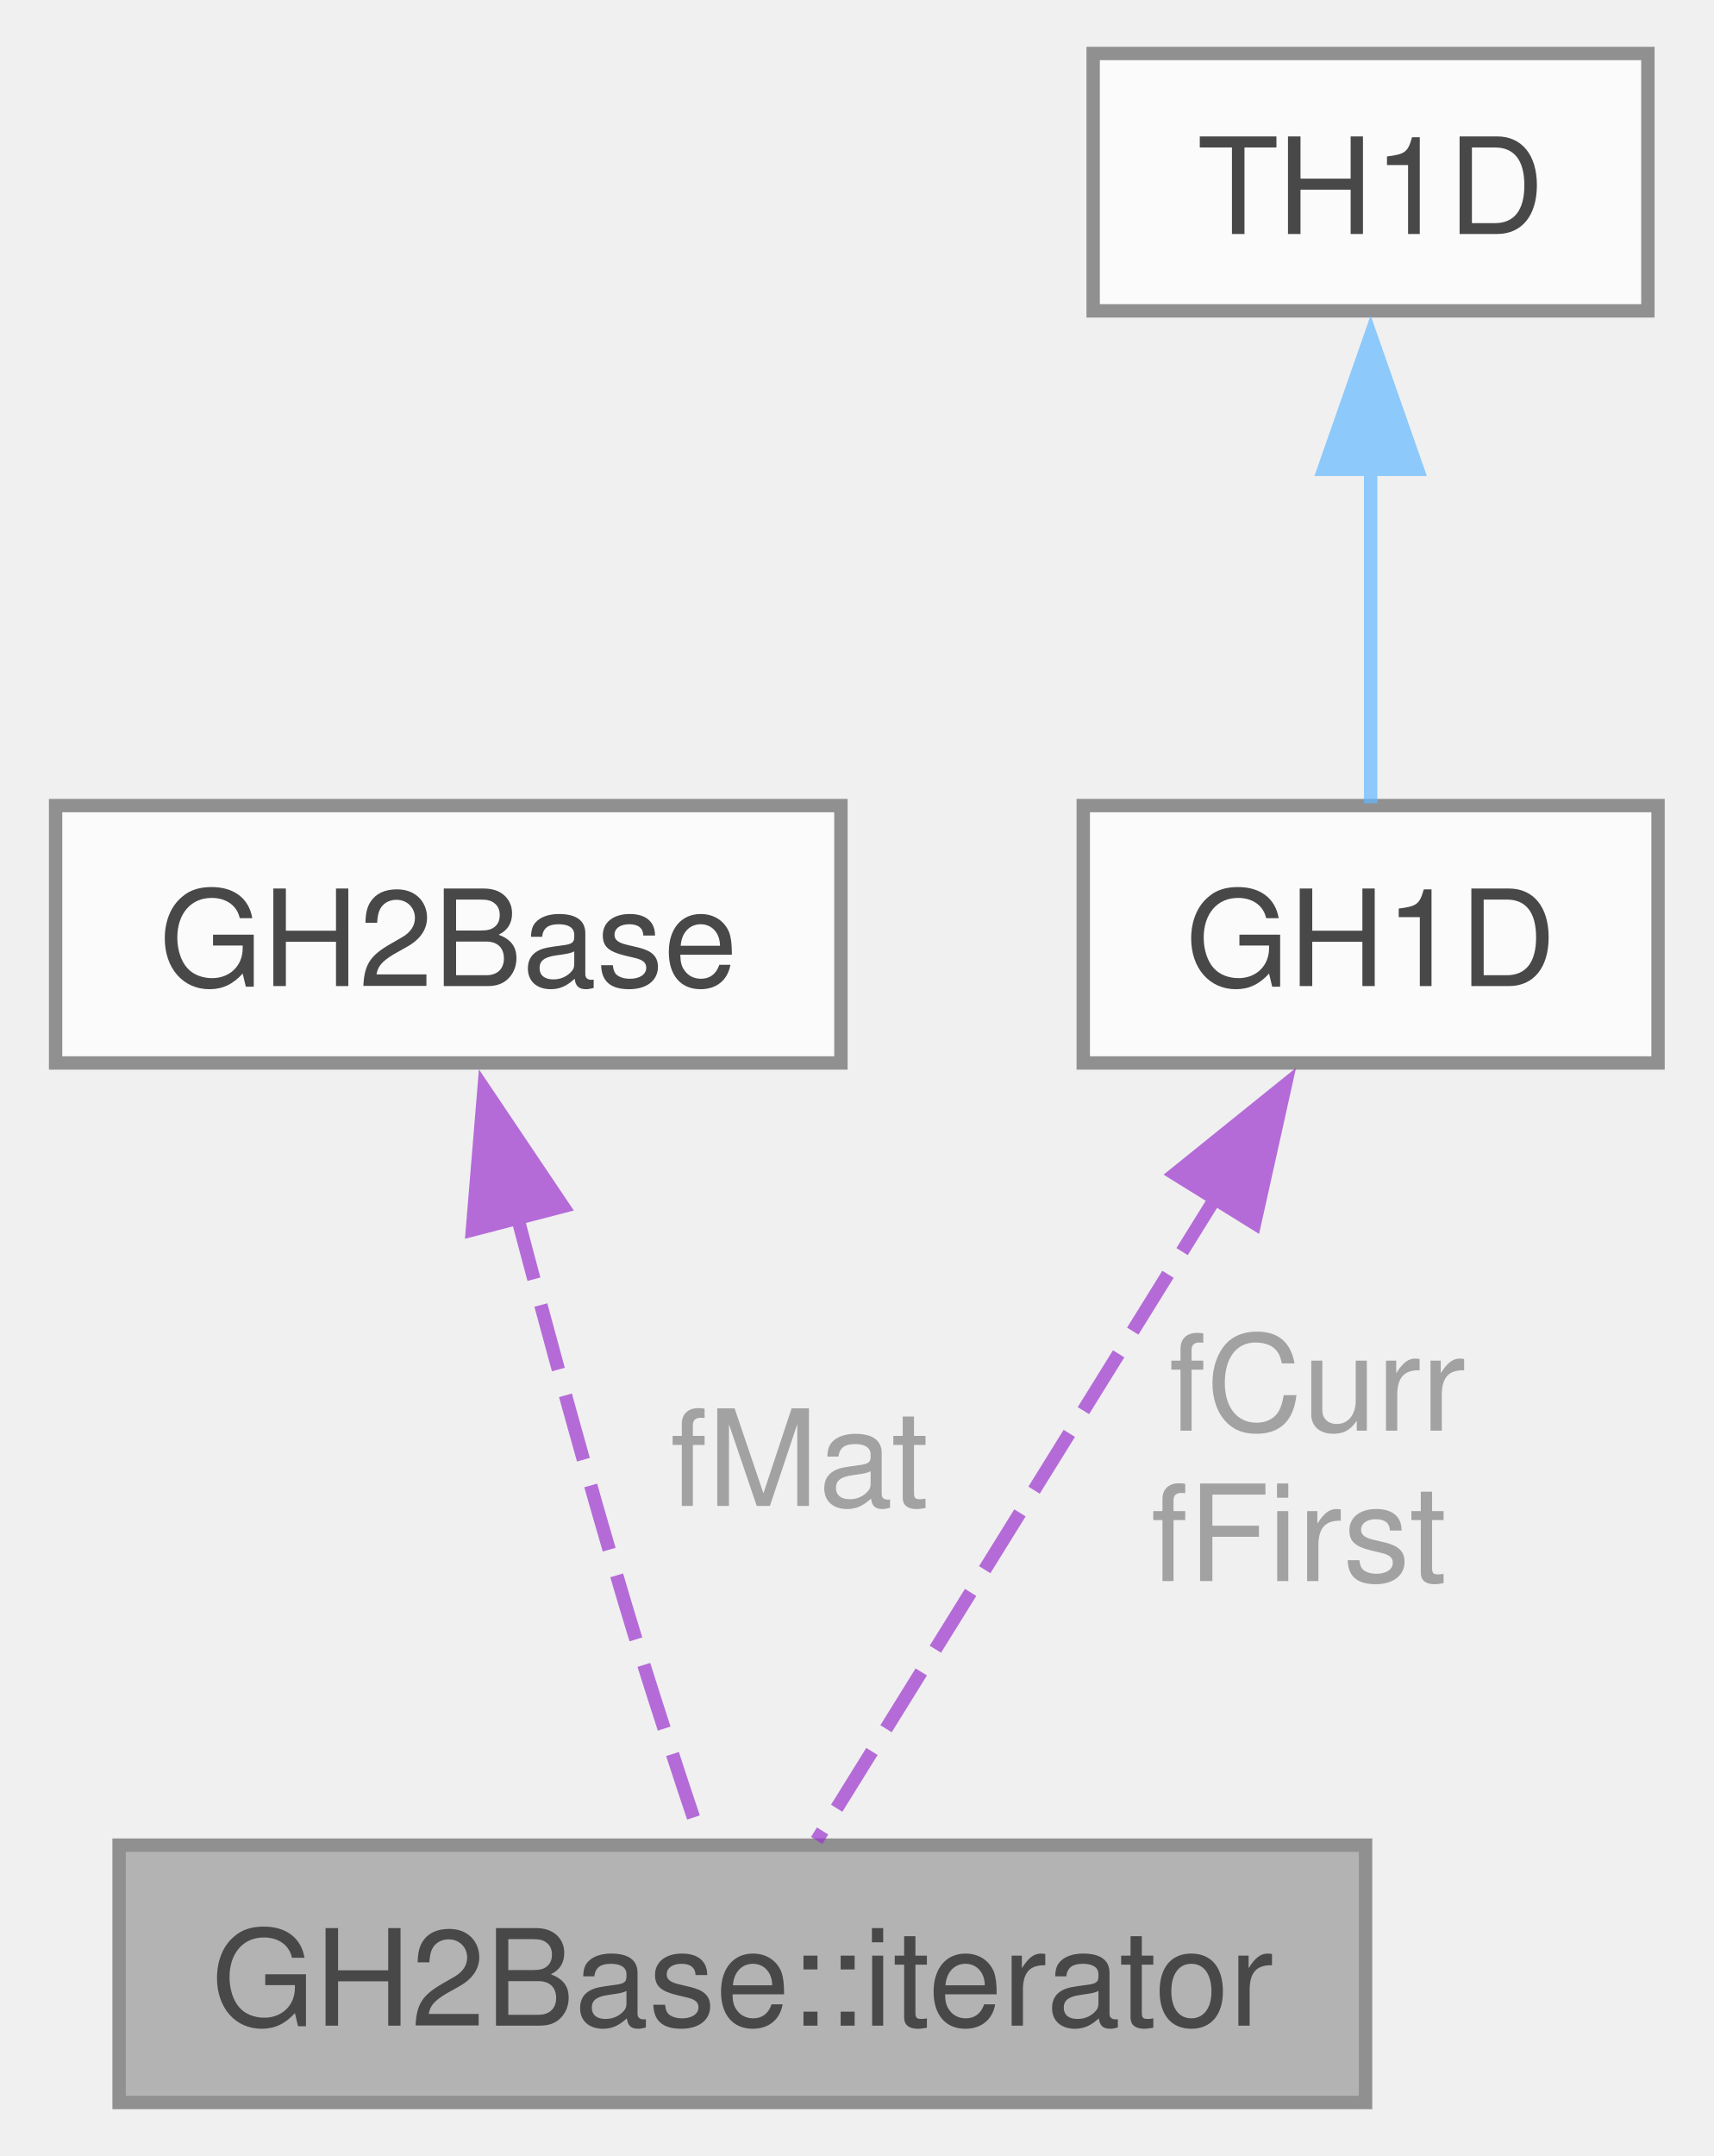
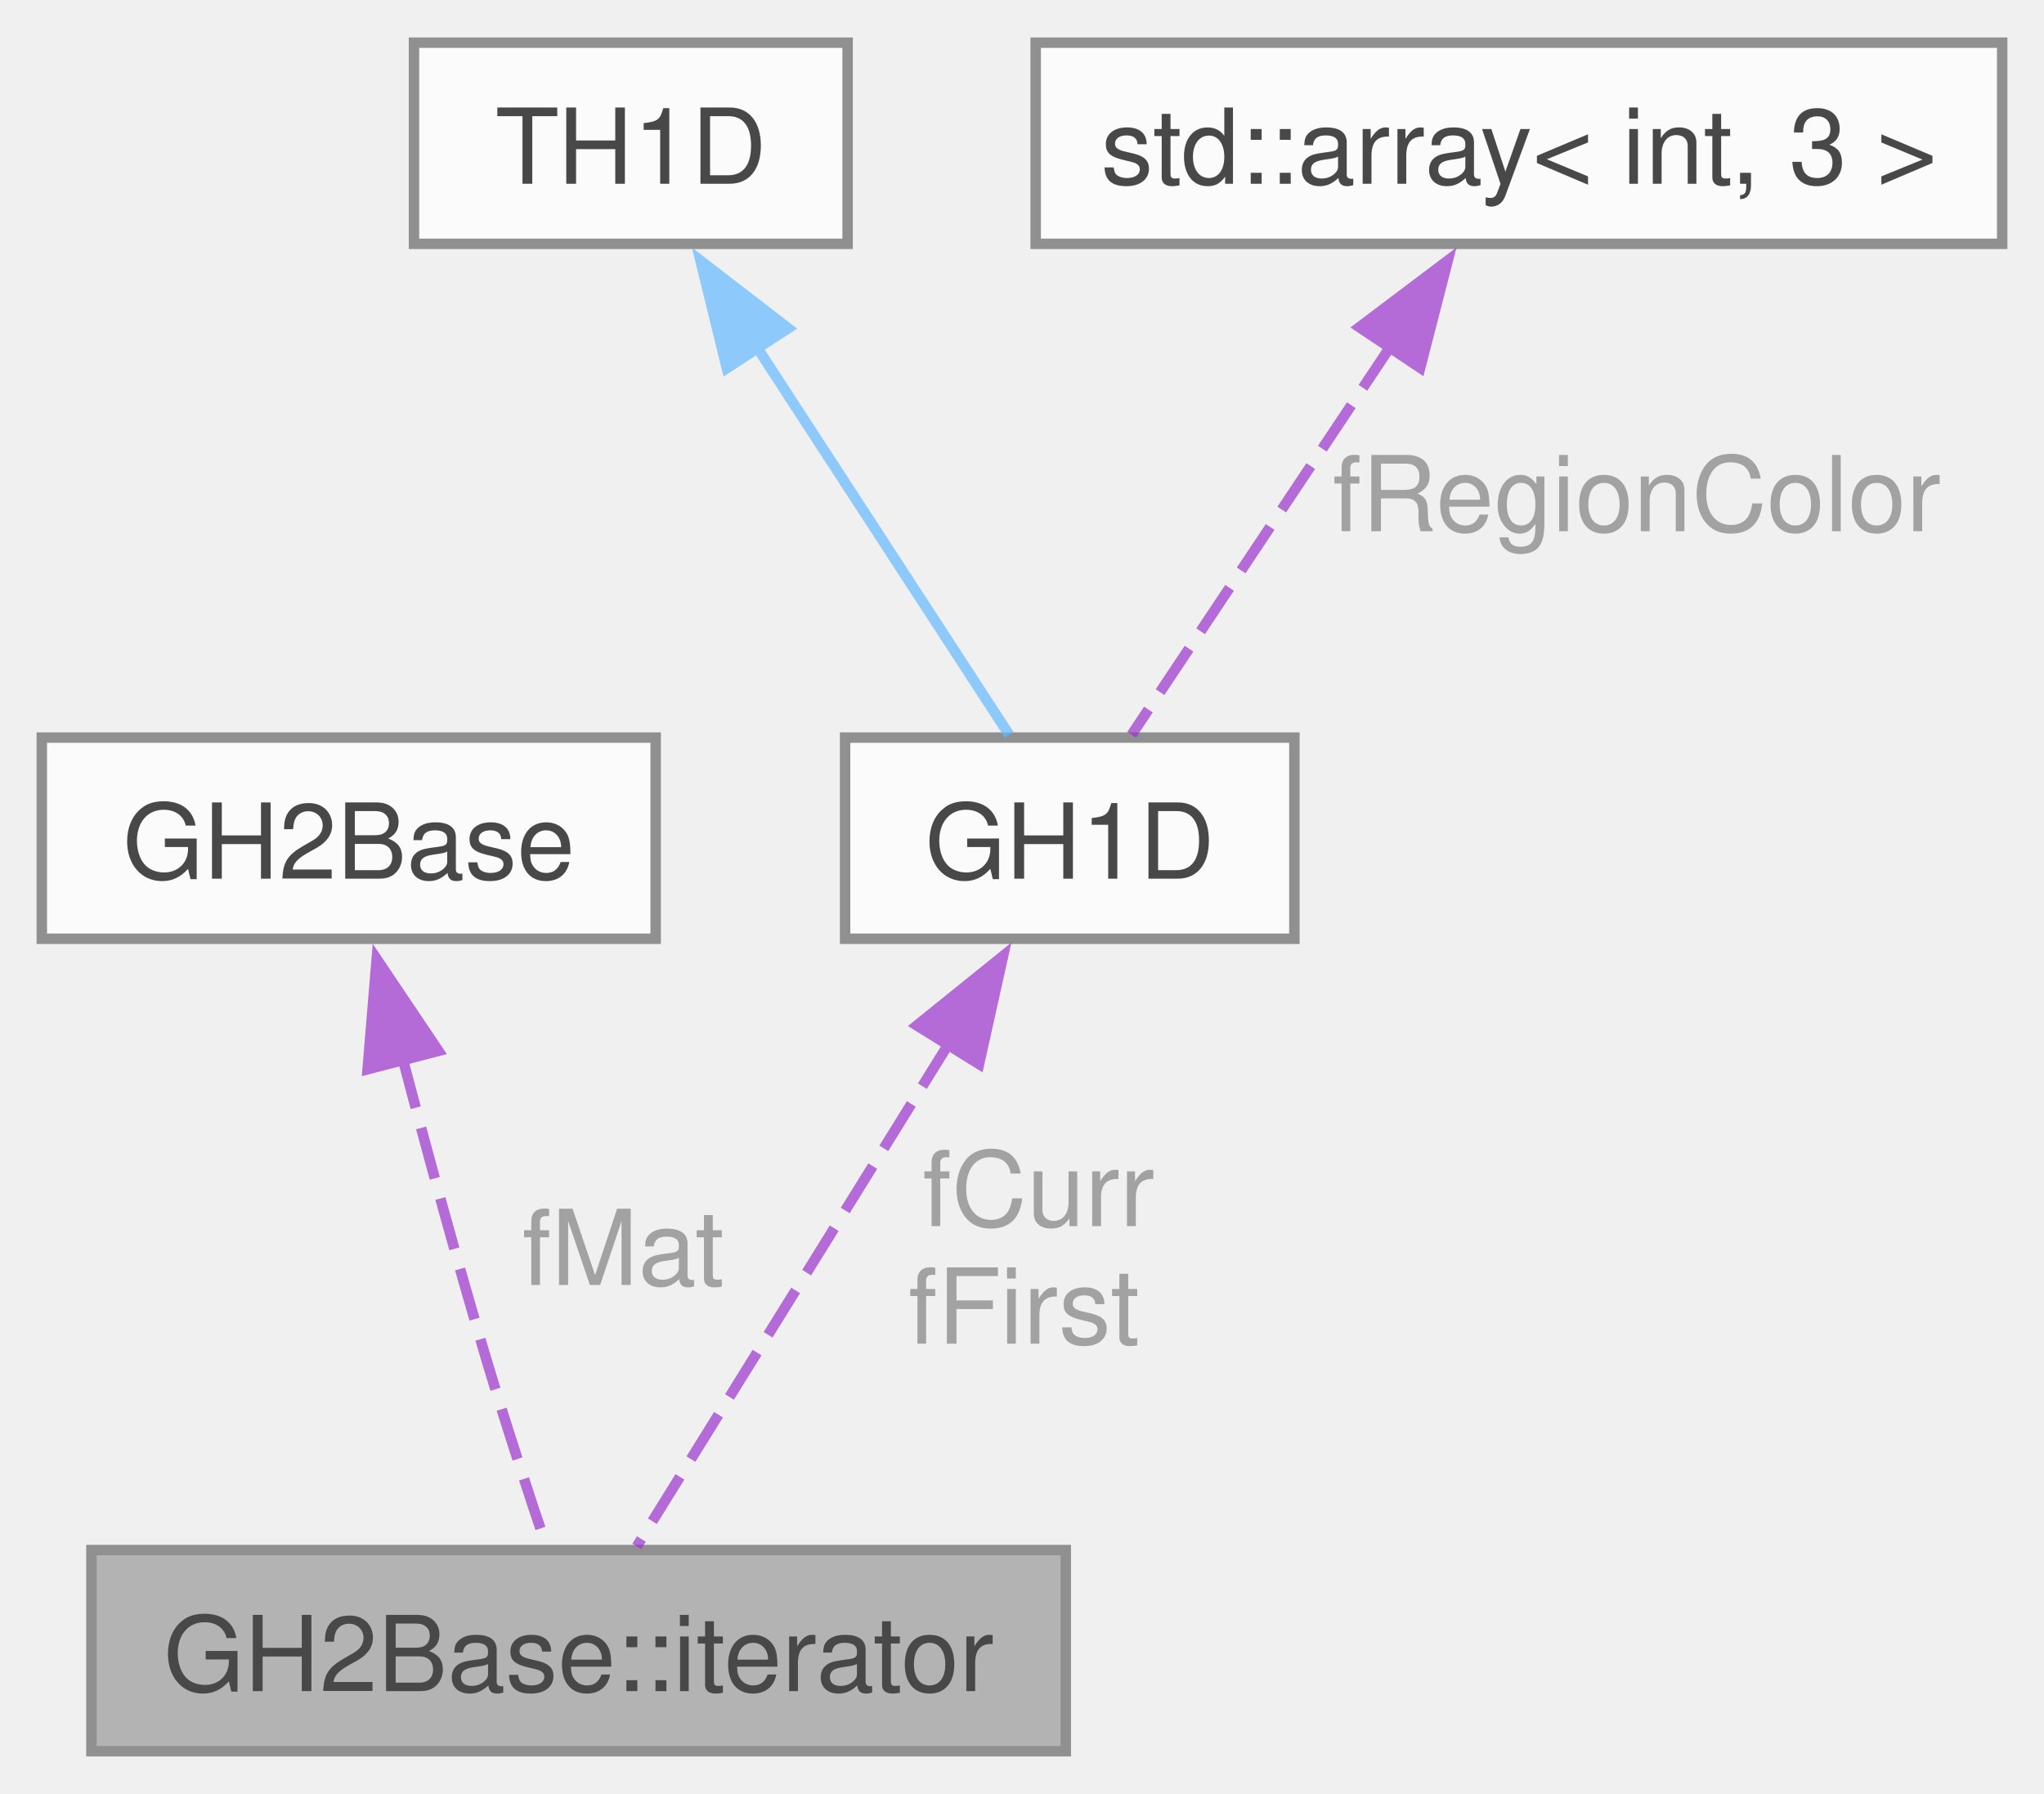
- <svg xmlns="http://www.w3.org/2000/svg" xmlns:xlink="http://www.w3.org/1999/xlink" width="128pt" height="161pt" viewBox="0.00 0.00 127.88 161.25">
+ <svg xmlns="http://www.w3.org/2000/svg" xmlns:xlink="http://www.w3.org/1999/xlink" width="196pt" height="172pt" viewBox="0.00 0.00 195.62 171.50">
  <svg id="main" version="1.1" xml:space="preserve">
    <style type="text/css">
.node, .edge {opacity: 0.7;}
.node.selected, .edge.selected {opacity: 1;}
.edge:hover path { stroke: red; }
.edge:hover polygon { stroke: red; fill: red; }
</style>
    <svg id="graph" class="graph">
-       <g id="graph0" class="graph" transform="scale(1 1) rotate(0) translate(4 157.25)">
+       <g id="graph0" class="graph" transform="scale(1 1) rotate(0) translate(4 167.5)">
        <g id="Node000001" class="node">
          <g id="a_Node000001">
            <a xlink:title=" ">
              <polygon fill="#999999" stroke="#666666" points="98,-19.25 4.75,-19.25 4.75,0 98,0 98,-19.25" />
              <text text-anchor="middle" x="51.38" y="-5.75" font-family="Helvetica,sans-Serif" font-size="10.00">GH2Base::iterator</text>
            </a>
          </g>
        </g>
        <g id="Node000002" class="node">
          <g id="a_Node000002">
            <a xlink:href="class_g_h2_base.html" target="_top" xlink:title=" ">
              <polygon fill="white" stroke="#666666" points="58.75,-97 0,-97 0,-77.75 58.75,-77.75 58.75,-97" />
              <text text-anchor="middle" x="29.38" y="-83.5" font-family="Helvetica,sans-Serif" font-size="10.00">GH2Base</text>
            </a>
          </g>
        </g>
        <g id="edge1_Node000001_Node000002" class="edge">
          <g id="a_edge1_Node000001_Node000002">
            <a xlink:title=" ">
              <path fill="none" stroke="#9a32cd" stroke-dasharray="5,2" d="M34.5,-66.41C36.86,-57.46 39.77,-46.79 42.62,-37.25 44.41,-31.28 46.6,-24.63 48.34,-19.46" />
              <polygon fill="#9a32cd" stroke="#9a32cd" points="31.18,-65.26 32.05,-75.81 37.96,-67.02 31.18,-65.26" />
            </a>
          </g>
          <text text-anchor="middle" x="54.25" y="-44.62" font-family="Helvetica,sans-Serif" font-size="10.00" fill="grey"> fMat</text>
        </g>
        <g id="Node000003" class="node">
          <g id="a_Node000003">
            <a xlink:href="class_g_h1_d.html" target="_top" xlink:title=" ">
              <polygon fill="white" stroke="#666666" points="119.88,-97 76.88,-97 76.88,-77.75 119.88,-77.75 119.88,-97" />
              <text text-anchor="middle" x="98.38" y="-83.5" font-family="Helvetica,sans-Serif" font-size="10.00">GH1D</text>
            </a>
          </g>
        </g>
        <g id="edge2_Node000001_Node000003" class="edge">
          <g id="a_edge2_Node000001_Node000003">
            <a xlink:title=" ">
              <path fill="none" stroke="#9a32cd" stroke-dasharray="5,2" d="M86.91,-67.89C77.4,-52.56 64.29,-31.44 56.94,-19.6" />
              <polygon fill="#9a32cd" stroke="#9a32cd" points="83.75,-69.45 92,-76.1 89.7,-65.76 83.75,-69.45" />
            </a>
          </g>
-           <text text-anchor="middle" x="93" y="-50.25" font-family="Helvetica,sans-Serif" font-size="10.00" fill="grey"> fCurr</text>
-           <text text-anchor="middle" x="93" y="-39" font-family="Helvetica,sans-Serif" font-size="10.00" fill="grey">fFirst</text>
+           <text text-anchor="middle" x="94" y="-50.25" font-family="Helvetica,sans-Serif" font-size="10.00" fill="grey"> fCurr</text>
+           <text text-anchor="middle" x="94" y="-39" font-family="Helvetica,sans-Serif" font-size="10.00" fill="grey">fFirst</text>
        </g>
        <g id="Node000004" class="node">
          <g id="a_Node000004">
            <a xlink:title=" ">
-               <polygon fill="white" stroke="#666666" points="119.12,-153.25 77.62,-153.25 77.62,-134 119.12,-134 119.12,-153.25" />
-               <text text-anchor="middle" x="98.38" y="-139.75" font-family="Helvetica,sans-Serif" font-size="10.00">TH1D</text>
+               <polygon fill="white" stroke="#666666" points="77.12,-163.5 35.62,-163.5 35.62,-144.25 77.12,-144.25 77.12,-163.5" />
+               <text text-anchor="middle" x="56.38" y="-150" font-family="Helvetica,sans-Serif" font-size="10.00">TH1D</text>
            </a>
          </g>
        </g>
        <g id="edge3_Node000003_Node000004" class="edge">
          <g id="a_edge3_Node000003_Node000004">
            <a xlink:title=" ">
-               <path fill="none" stroke="#63b8ff" d="M98.38,-122.44C98.38,-113.73 98.38,-103.99 98.38,-97.17" />
-               <polygon fill="#63b8ff" stroke="#63b8ff" points="94.88,-122.15 98.38,-132.15 101.88,-122.15 94.88,-122.15" />
+               <path fill="none" stroke="#63b8ff" d="M68.5,-134.26C76.41,-122.1 86.4,-106.77 92.58,-97.27" />
+               <polygon fill="#63b8ff" stroke="#63b8ff" points="65.56,-132.35 63.04,-142.64 71.43,-136.17 65.56,-132.35" />
            </a>
          </g>
+         </g>
+         <g id="Node000005" class="node">
+           <g id="a_Node000005">
+             <a xlink:title=" ">
+               <polygon fill="white" stroke="#666666" points="187.62,-163.5 95.12,-163.5 95.12,-144.25 187.62,-144.25 187.62,-163.5" />
+               <text text-anchor="middle" x="141.38" y="-150" font-family="Helvetica,sans-Serif" font-size="10.00">std::array&lt; int, 3 &gt;</text>
+             </a>
+           </g>
+         </g>
+         <g id="edge4_Node000003_Node000005" class="edge">
+           <g id="a_edge4_Node000003_Node000005">
+             <a xlink:title=" ">
+               <path fill="none" stroke="#9a32cd" stroke-dasharray="5,2" d="M129.21,-134.63C121.07,-122.41 110.7,-106.86 104.3,-97.27" />
+               <polygon fill="#9a32cd" stroke="#9a32cd" points="126.1,-136.27 134.56,-142.65 131.92,-132.39 126.1,-136.27" />
+             </a>
+           </g>
+           <text text-anchor="middle" x="151.25" y="-116.75" font-family="Helvetica,sans-Serif" font-size="10.00" fill="grey"> fRegionColor</text>
        </g>
      </g>
    </svg>
  </svg>
  <style type="text/css">

[data-mouse-over-selected='false'] { opacity: 0.7; }
[data-mouse-over-selected='true']  { opacity: 1.0; }

</style>
</svg>
